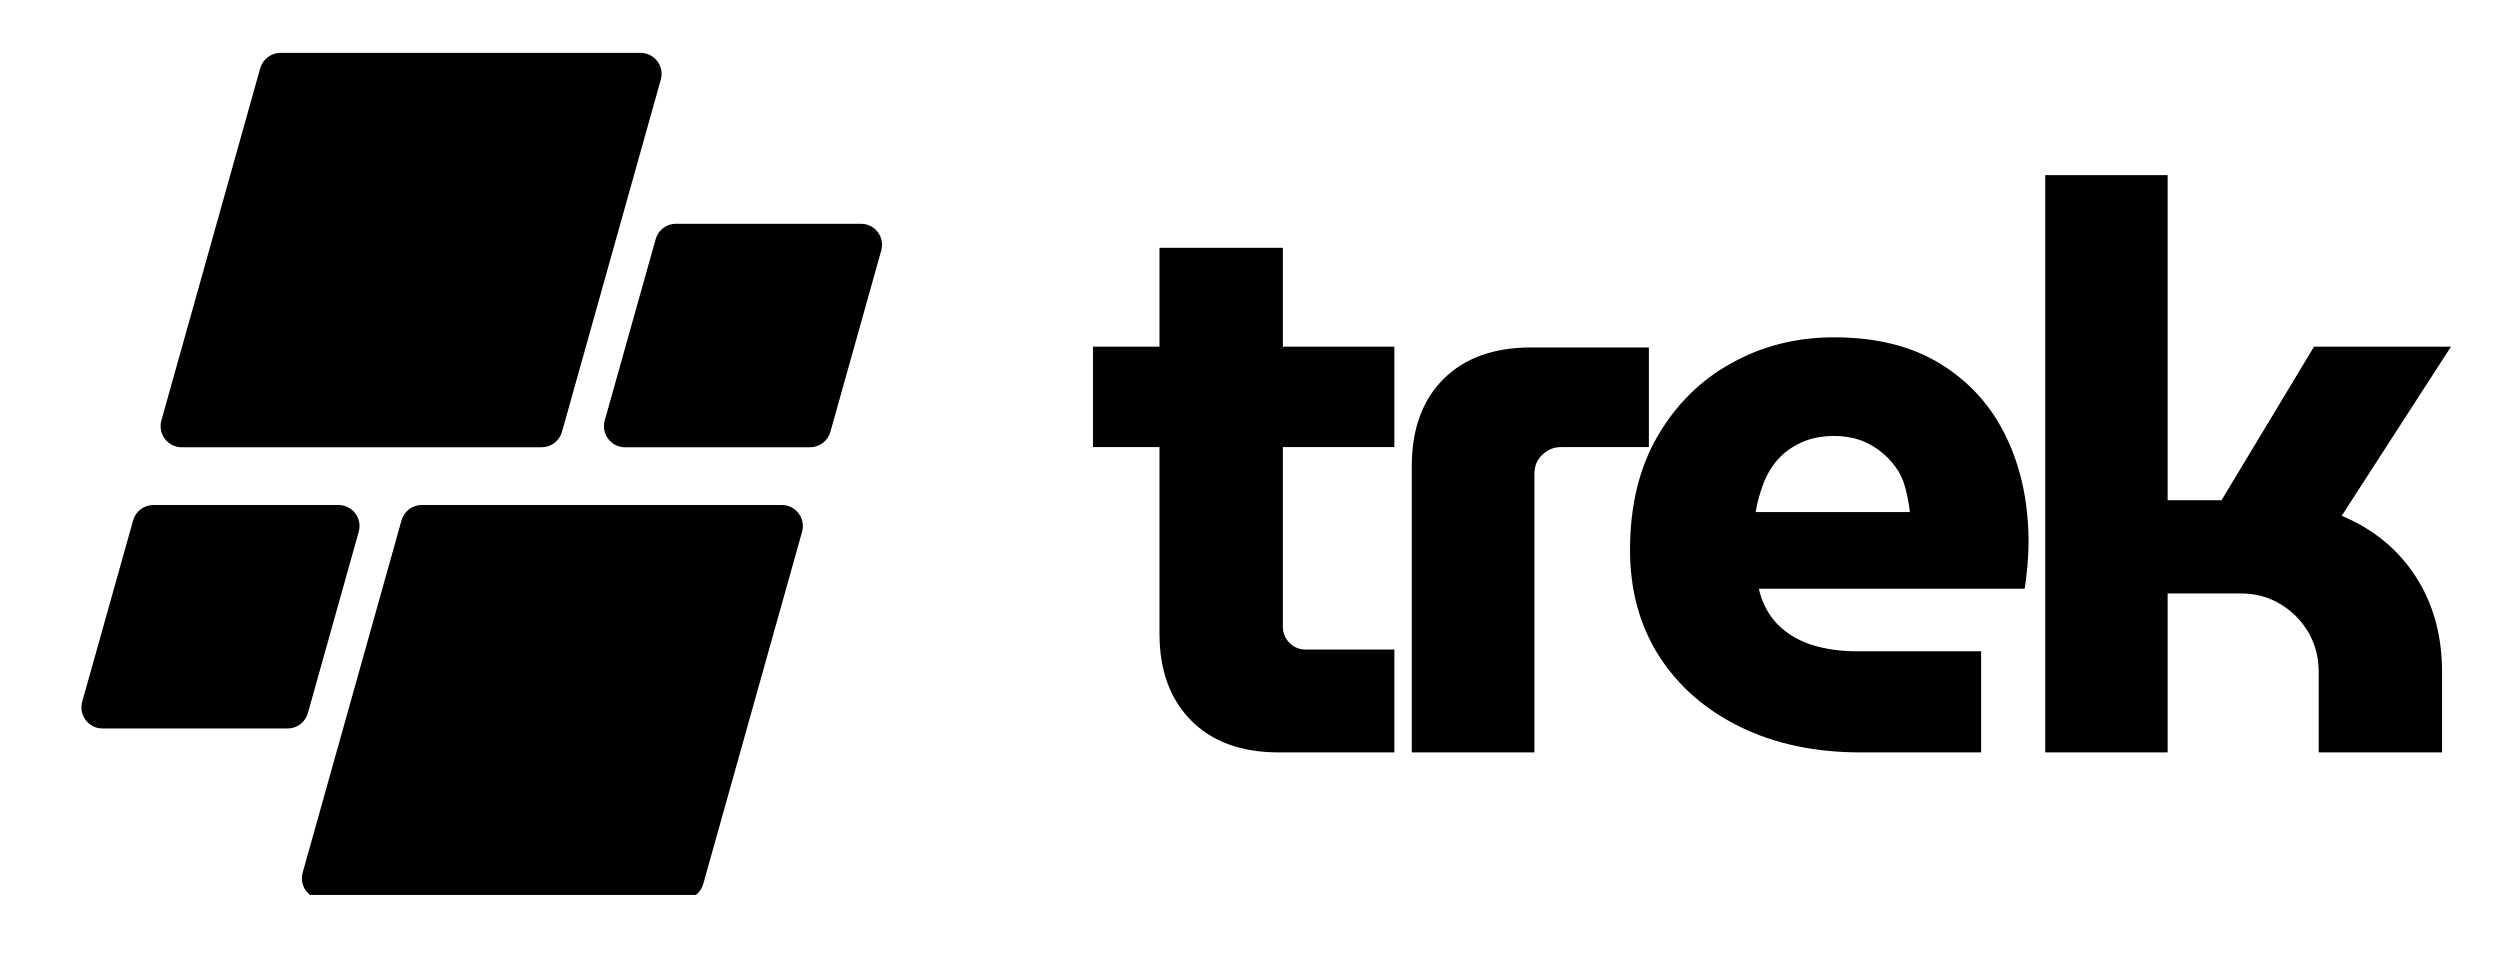
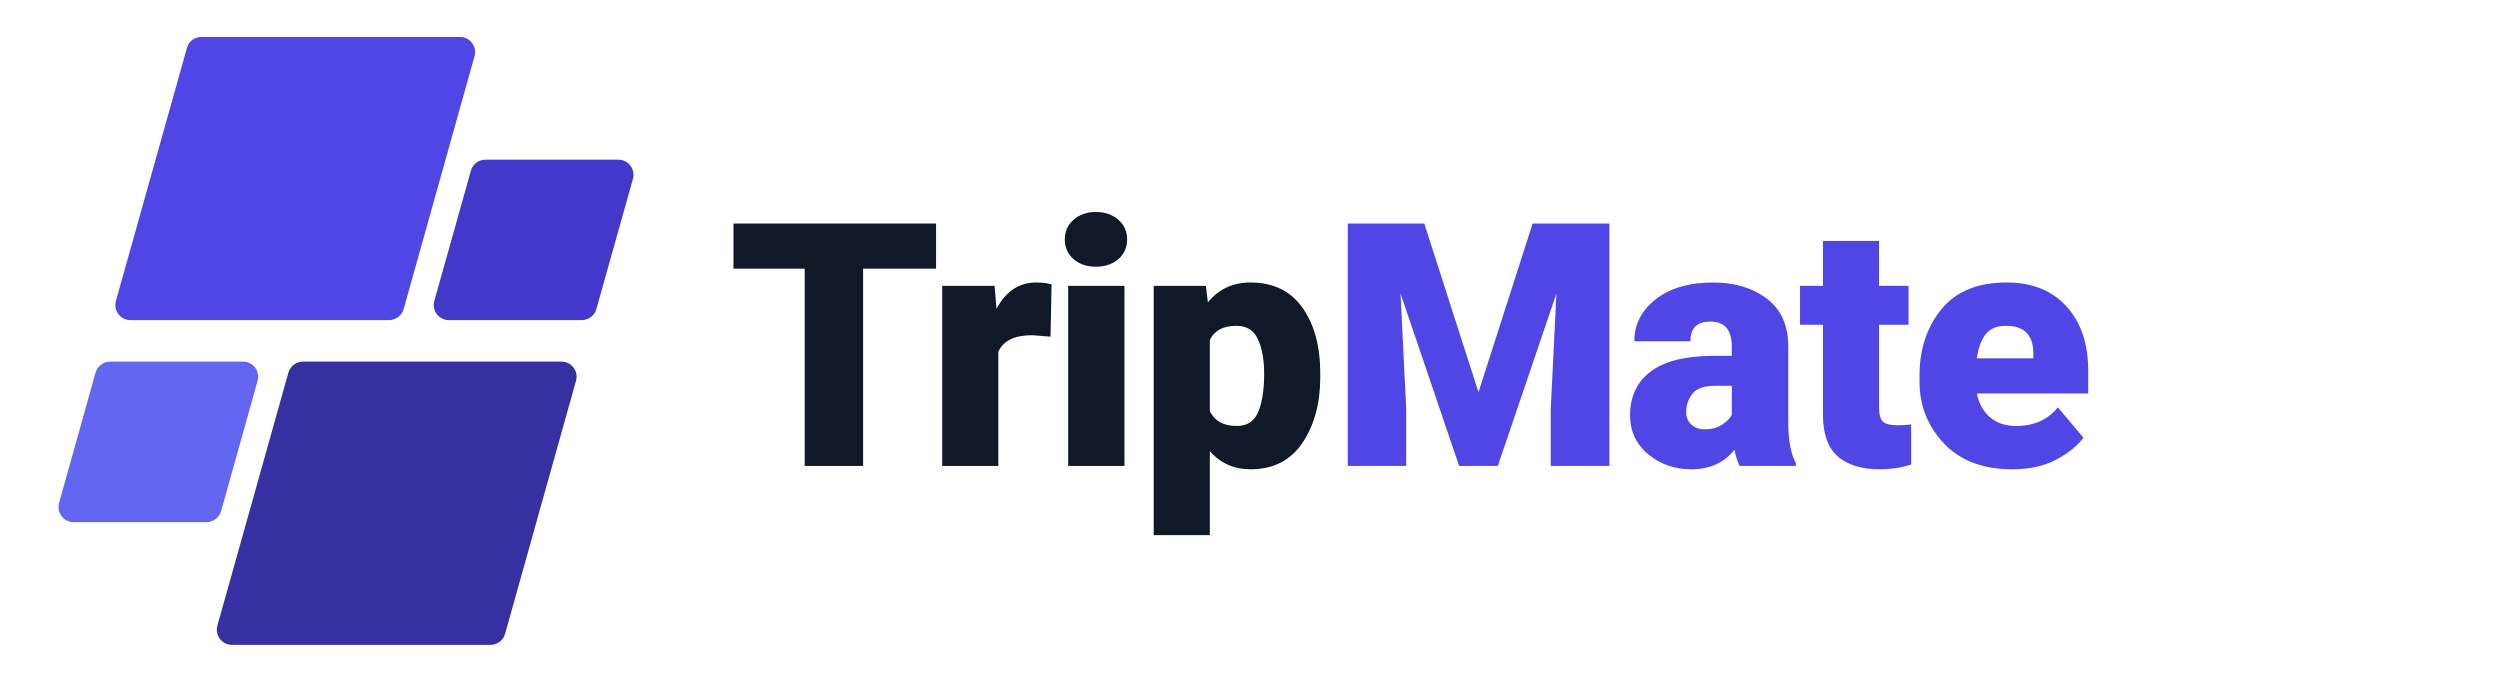
- <svg xmlns="http://www.w3.org/2000/svg" width="210" zoomAndPan="magnify" viewBox="0 0 158 60" height="80" preserveAspectRatio="xMidYMid meet" version="1.0">
-   <defs>
-     <g />
-     <clipPath id="669668440a">
-       <path d="M 68 0.016 L 156 0.016 L 156 59.984 L 68 59.984 Z M 68 0.016 " clip-rule="nonzero" />
-     </clipPath>
-     <clipPath id="6b415798a7">
-       <rect x="0" width="88" y="0" height="60" />
-     </clipPath>
-     <clipPath id="4b19462b66">
-       <path d="M 5 3.246 L 55.926 3.246 L 55.926 56.465 L 5 56.465 Z M 5 3.246 " clip-rule="nonzero" />
-     </clipPath>
-     <clipPath id="c7fe347f5f">
-       <path d="M 34.234 28.172 L 11.484 28.172 C 10.602 28.172 9.961 27.328 10.199 26.48 L 16.445 4.219 C 16.609 3.645 17.133 3.246 17.73 3.246 L 40.48 3.246 C 41.363 3.246 42.004 4.09 41.762 4.938 L 35.516 27.199 C 35.355 27.773 34.832 28.172 34.234 28.172 Z M 19.457 44.973 L 22.672 33.512 C 22.91 32.664 22.273 31.82 21.391 31.82 L 9.695 31.82 C 9.098 31.82 8.574 32.219 8.414 32.793 L 5.195 44.254 C 4.957 45.105 5.598 45.945 6.48 45.945 L 18.176 45.945 C 18.773 45.945 19.297 45.551 19.457 44.973 Z M 25.375 32.793 L 19.129 55.055 C 18.891 55.902 19.531 56.746 20.41 56.746 L 43.164 56.746 C 43.762 56.746 44.285 56.348 44.445 55.773 L 50.691 33.512 C 50.93 32.664 50.293 31.82 49.41 31.82 L 26.656 31.82 C 26.062 31.82 25.535 32.219 25.375 32.793 Z M 41.438 15.02 L 38.219 26.48 C 37.98 27.328 38.621 28.172 39.504 28.172 L 51.199 28.172 C 51.793 28.172 52.32 27.773 52.48 27.199 L 55.695 15.738 C 55.934 14.887 55.297 14.047 54.414 14.047 L 42.719 14.047 C 42.121 14.047 41.598 14.441 41.438 15.02 Z M 41.438 15.02 " clip-rule="nonzero" />
-     </clipPath>
-   </defs>
-   <g clip-path="url(#669668440a)">
-     <g transform="matrix(1, 0, 0, 1, 68, -0.000000000000011803)">
-       <g clip-path="url(#6b415798a7)">
-         <g fill="#000000" fill-opacity="1">
-           <g transform="translate(0.529693, 47.45721)">
-             <g>
-               <path d="M 12.297 0 C 9.93 0 8.082 -0.672 6.75 -2.016 C 5.414 -3.367 4.75 -5.195 4.75 -7.5 L 4.75 -31.891 L 12.547 -31.891 L 12.547 -7.953 C 12.547 -7.547 12.688 -7.203 12.969 -6.922 C 13.25 -6.641 13.594 -6.5 14 -6.5 L 19.594 -6.5 L 19.594 0 Z M 0.547 -19.297 L 0.547 -25.641 L 19.594 -25.641 L 19.594 -19.297 Z M 0.547 -19.297 " />
-             </g>
-           </g>
-         </g>
-         <g fill="#000000" fill-opacity="1">
-           <g transform="translate(18.5215, 47.45721)">
-             <g>
-               <path d="M 2.703 0 L 2.703 -18.094 C 2.703 -20.426 3.367 -22.258 4.703 -23.594 C 6.035 -24.926 7.883 -25.594 10.25 -25.594 L 17.688 -25.594 L 17.688 -19.297 L 12.141 -19.297 C 11.68 -19.297 11.285 -19.133 10.953 -18.812 C 10.617 -18.5 10.453 -18.094 10.453 -17.594 L 10.453 0 Z M 2.703 0 " />
-             </g>
-           </g>
-         </g>
-         <g fill="#000000" fill-opacity="1">
-           <g transform="translate(33.31475, 47.45721)">
-             <g>
-               <path d="M 16.297 0 C 13.398 0 10.848 -0.539 8.641 -1.625 C 6.441 -2.707 4.734 -4.207 3.516 -6.125 C 2.305 -8.039 1.703 -10.266 1.703 -12.797 C 1.703 -15.598 2.285 -18 3.453 -20 C 4.617 -22 6.176 -23.535 8.125 -24.609 C 10.07 -25.691 12.227 -26.234 14.594 -26.234 C 17.289 -26.234 19.547 -25.664 21.359 -24.531 C 23.18 -23.406 24.555 -21.867 25.484 -19.922 C 26.422 -17.973 26.891 -15.75 26.891 -13.25 C 26.891 -12.812 26.863 -12.301 26.812 -11.719 C 26.758 -11.133 26.703 -10.676 26.641 -10.344 L 9.844 -10.344 C 10.039 -9.477 10.422 -8.742 10.984 -8.141 C 11.555 -7.547 12.273 -7.102 13.141 -6.812 C 14.016 -6.531 14.984 -6.391 16.047 -6.391 L 23.891 -6.391 L 23.891 0 Z M 9.641 -15.188 L 19.391 -15.188 C 19.328 -15.727 19.227 -16.25 19.094 -16.75 C 18.957 -17.25 18.75 -17.688 18.469 -18.062 C 18.188 -18.445 17.859 -18.781 17.484 -19.062 C 17.117 -19.352 16.695 -19.582 16.219 -19.75 C 15.738 -19.914 15.195 -20 14.594 -20 C 13.832 -20 13.148 -19.863 12.547 -19.594 C 11.941 -19.32 11.441 -18.961 11.047 -18.516 C 10.648 -18.066 10.344 -17.551 10.125 -16.969 C 9.906 -16.383 9.742 -15.789 9.641 -15.188 Z M 9.641 -15.188 " />
-             </g>
-           </g>
-         </g>
-         <g fill="#000000" fill-opacity="1">
-           <g transform="translate(58.35337, 47.45721)">
-             <g>
-               <path d="M 2.906 0 L 2.906 -36.484 L 10.641 -36.484 L 10.641 -15.938 L 14.047 -15.938 L 19.891 -25.641 L 28.547 -25.641 L 21.641 -14.953 C 23.641 -14.117 25.195 -12.844 26.312 -11.125 C 27.426 -9.406 27.984 -7.395 27.984 -5.094 L 27.984 0 L 20.188 0 L 20.188 -5.094 C 20.188 -6.031 19.961 -6.875 19.516 -7.625 C 19.066 -8.375 18.473 -8.961 17.734 -9.391 C 17.004 -9.828 16.176 -10.047 15.25 -10.047 L 10.641 -10.047 L 10.641 0 Z M 2.906 0 " />
-             </g>
-           </g>
-         </g>
-       </g>
-     </g>
+ <svg xmlns="http://www.w3.org/2000/svg" width="220" height="60" viewBox="0 0 220 60" fill="none">
+   <g>
+     <path d="M 34.23 28.17 L 11.48 28.17 C 10.60 28.17 9.96 27.33 10.20 26.48 L 16.45 4.22 C 16.61 3.64 17.13 3.25 17.73 3.25 L 40.48 3.25 C 41.36 3.25 42.00 4.09 41.76 4.94 L 35.52 27.20 C 35.36 27.77 34.83 28.17 34.23 28.17 Z" fill="#4F46E5" />
+     <path d="M 19.46 44.97 L 22.67 33.51 C 22.91 32.66 22.27 31.82 21.39 31.82 L 9.70 31.82 C 9.10 31.82 8.57 32.22 8.41 32.79 L 5.20 44.25 C 4.96 45.11 5.60 45.95 6.48 45.95 L 18.18 45.95 C 18.77 45.95 19.30 45.55 19.46 44.97 Z" fill="#6366F1" />
+     <path d="M 25.38 32.79 L 19.13 55.05 C 18.89 55.90 19.53 56.75 20.41 56.75 L 43.16 56.75 C 43.76 56.75 44.29 56.35 44.45 55.77 L 50.69 33.51 C 50.93 32.66 50.29 31.82 49.41 31.82 L 26.66 31.82 C 26.06 31.82 25.54 32.22 25.38 32.79 Z" fill="#3730A3" />
+     <path d="M 41.44 15.02 L 38.22 26.48 C 37.98 27.33 38.62 28.17 39.50 28.17 L 51.20 28.17 C 51.79 28.17 52.32 27.77 52.48 27.20 L 55.70 15.74 C 55.93 14.89 55.30 14.05 54.41 14.05 L 42.72 14.05 C 42.12 14.05 41.60 14.44 41.44 15.02 Z" fill="#4338CA" />
  </g>
-   <g clip-path="url(#4b19462b66)">
-     <g clip-path="url(#c7fe347f5f)">
-       <path fill="#000000" d="M 4.957 3.246 L 4.957 56.465 L 55.926 56.465 L 55.926 3.246 Z M 4.957 3.246 " fill-opacity="1" fill-rule="nonzero" />
-     </g>
-   </g>
+   <text x="64" y="41" font-family="-apple-system, BlinkMacSystemFont, 'Segoe UI', Roboto, 'Helvetica Neue', Arial, sans-serif" font-size="30" font-weight="800" fill="#111827" letter-spacing="-0.5">Trip<tspan fill="#4F46E5">Mate</tspan>
+   </text>
</svg>
